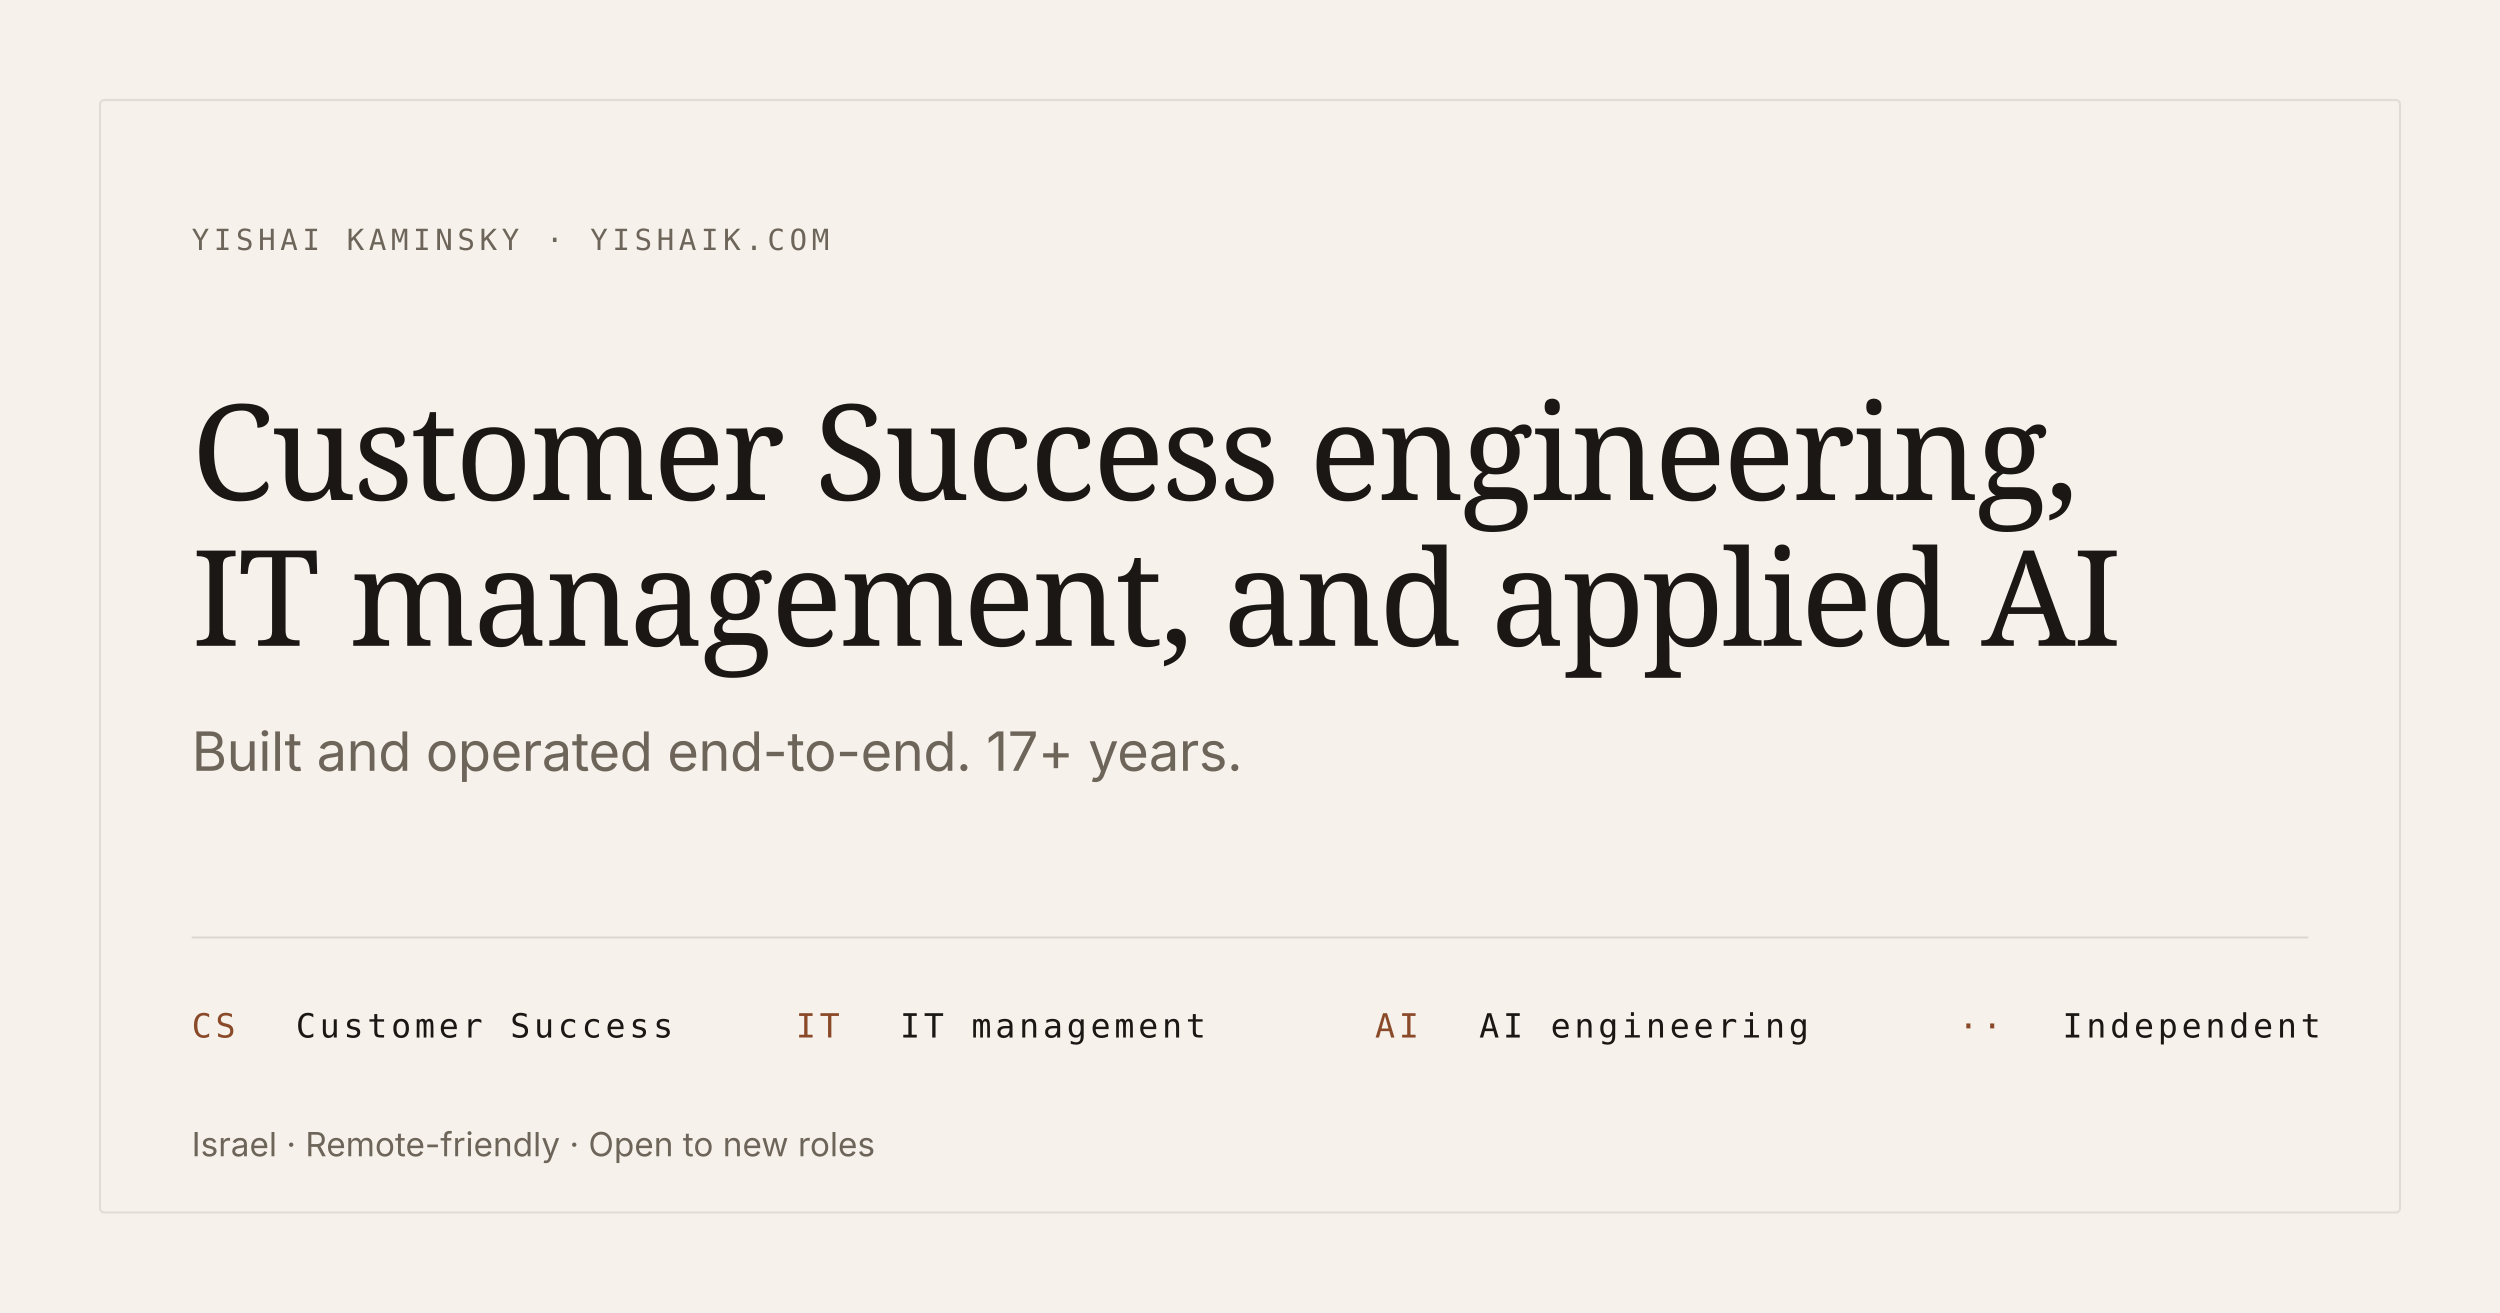
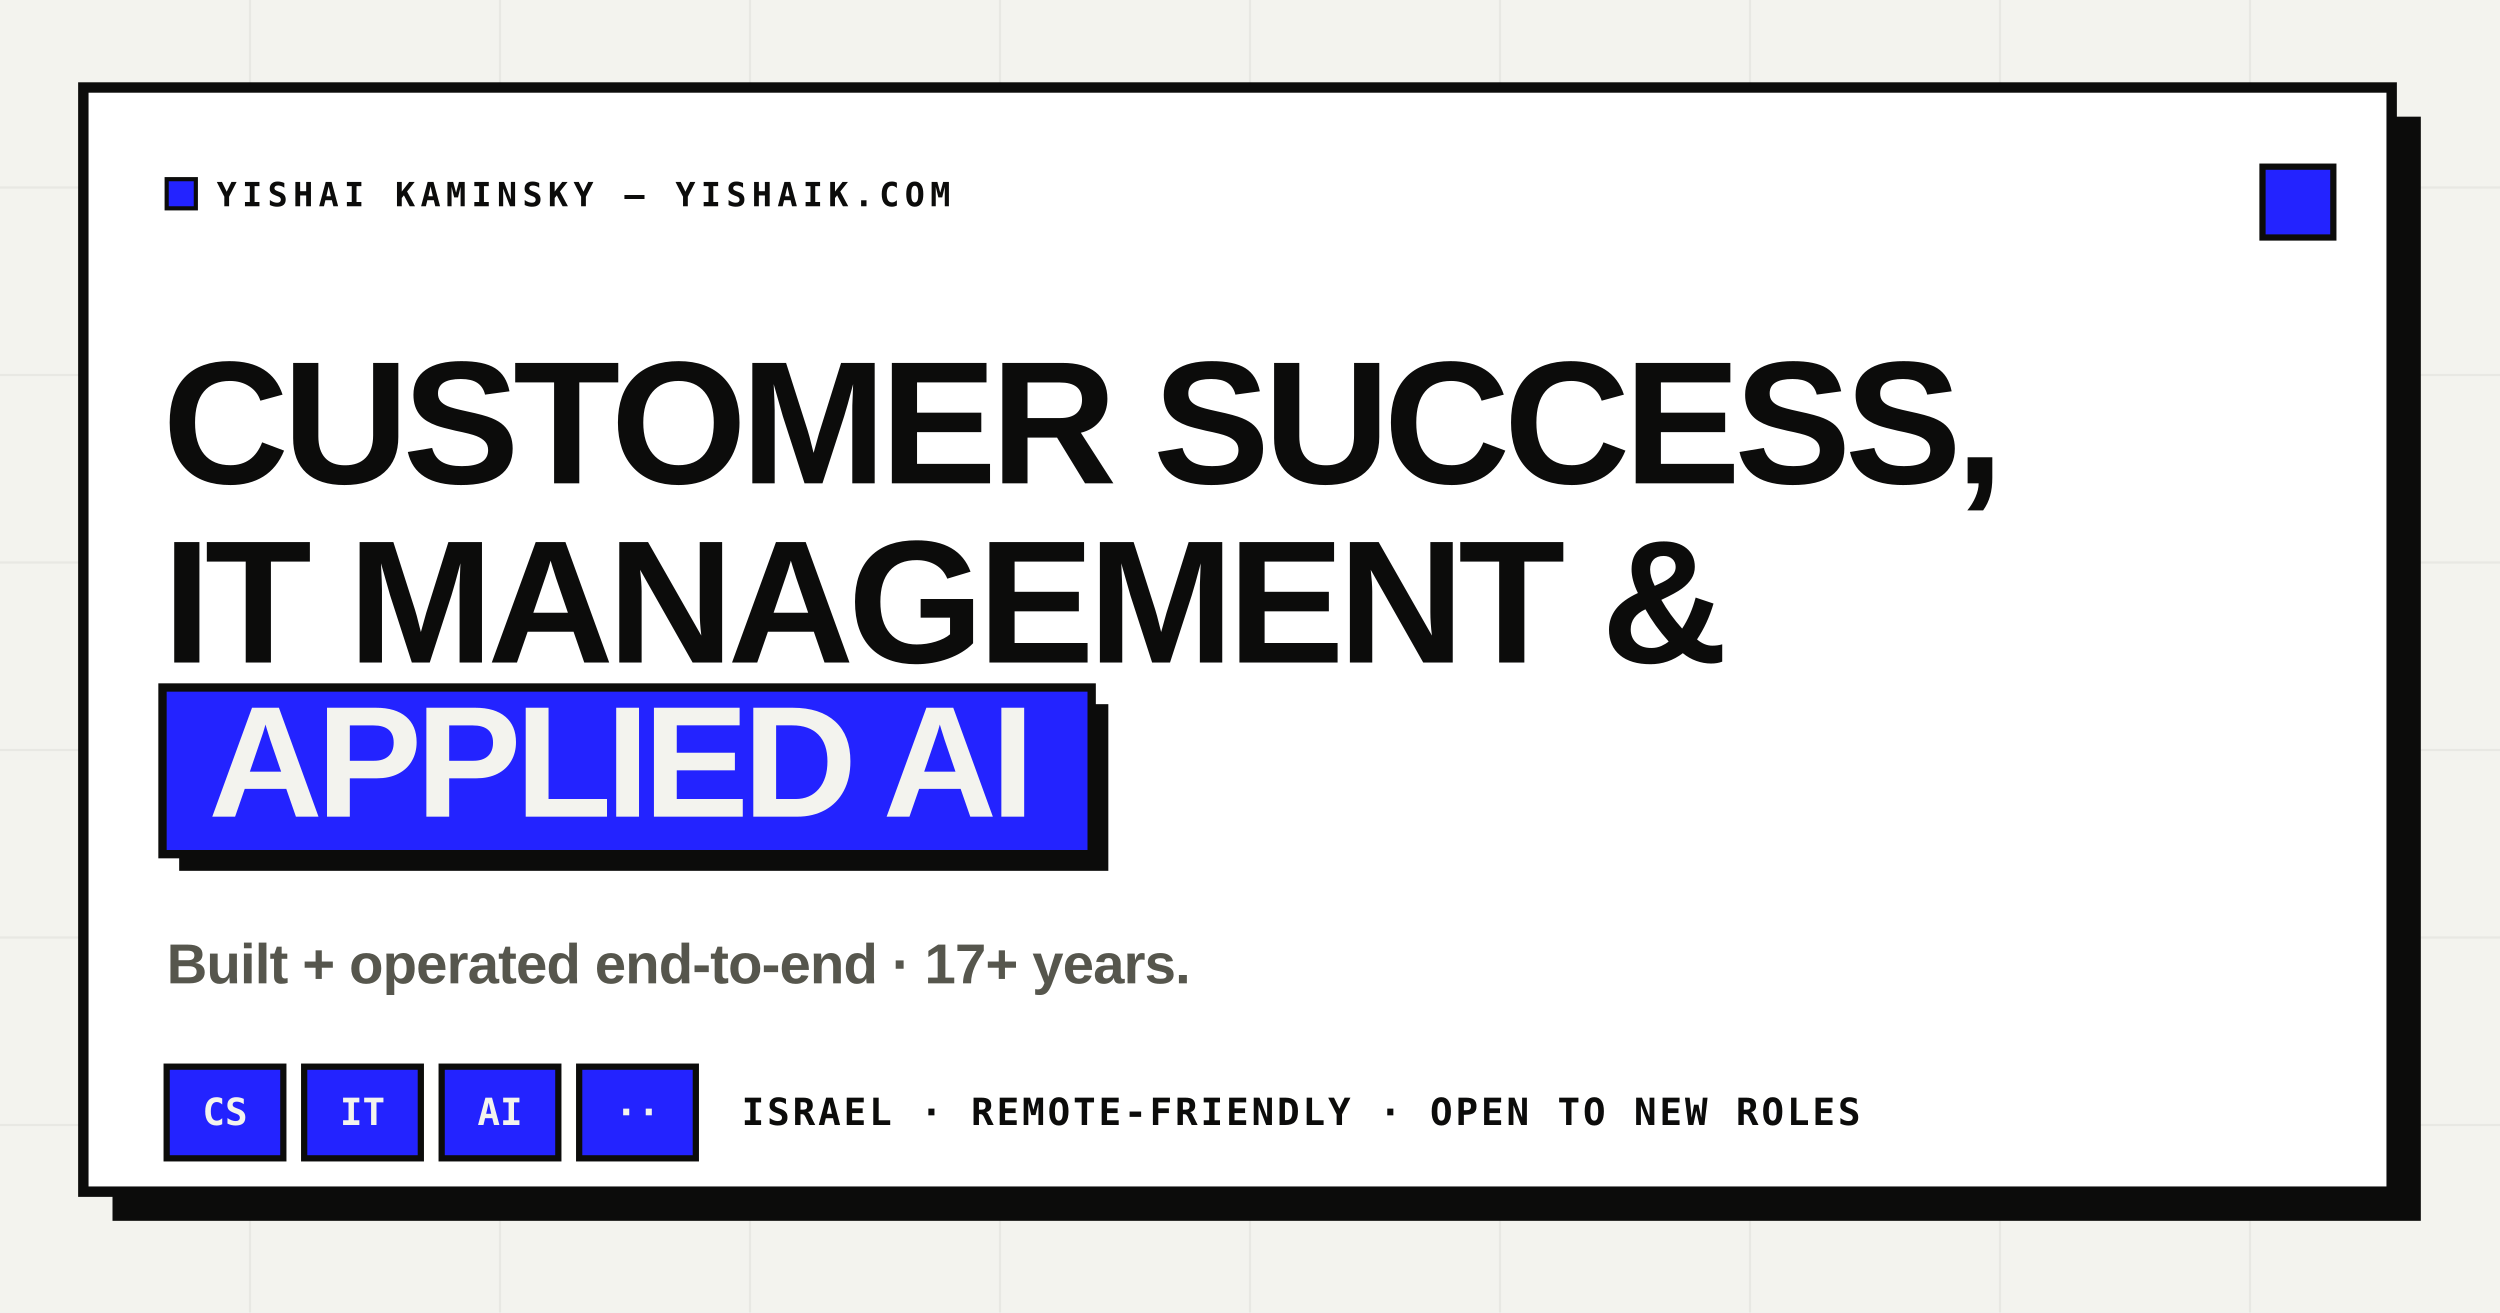
<svg xmlns="http://www.w3.org/2000/svg" width="1200" height="630" viewBox="0 0 1200 630" fill="none">
-   <rect width="1200" height="630" fill="#f6f2eb" />
-   <rect x="48" y="48" width="1104" height="534" rx="2" fill="none" stroke="rgba(26,23,20,0.10)" />
-   <g font-family="JetBrains Mono, ui-monospace, Menlo, monospace" font-size="14" fill="#6e655a" letter-spacing="2.2">
-     <text x="92" y="120" font-weight="500">YISHAI KAMINSKY · YISHAIK.COM</text>
+   <rect width="1200" height="630" fill="#f3f3ee" />
+   <g stroke="rgba(12,12,11,0.05)" stroke-width="1">
+     <path d="M0 90 H1200 M0 180 H1200 M0 270 H1200 M0 360 H1200 M0 450 H1200 M0 540 H1200" />
+     <path d="M120 0 V630 M240 0 V630 M360 0 V630 M480 0 V630 M600 0 V630 M720 0 V630 M840 0 V630 M960 0 V630 M1080 0 V630" />
  </g>
-   <g font-family="Fraunces, Georgia, serif" fill="#1a1714">
-     <text x="92" y="240" font-size="64" font-weight="400" letter-spacing="-1.2">Customer Success engineering,</text>
-     <text x="92" y="310" font-size="64" font-weight="400" letter-spacing="-1.2">IT management, and applied AI</text>
+   <rect x="54" y="56" width="1108" height="530" fill="#0c0c0b" />
+   <rect x="40" y="42" width="1108" height="530" fill="#ffffff" stroke="#0c0c0b" stroke-width="5" />
+   <rect x="1086" y="80" width="34" height="34" fill="#2323ff" stroke="#0c0c0b" stroke-width="3" />
+   <g font-family="'Space Mono', ui-monospace, Menlo, monospace" font-size="16" font-weight="700" fill="#0c0c0b" letter-spacing="2.6">
+     <rect x="80" y="86" width="14" height="14" fill="#2323ff" stroke="#0c0c0b" stroke-width="2" />
+     <text x="104" y="99">YISHAI KAMINSKY — YISHAIK.COM</text>
  </g>
-   <text x="92" y="370" font-family="Inter, Arial, sans-serif" font-size="26" font-weight="400" fill="#6e655a" letter-spacing="-0.2">
-     Built and operated end-to-end. 17+ years.
+   <g font-family="Archivo, 'Arial Black', Arial, sans-serif" font-weight="900" fill="#0c0c0b" letter-spacing="-3">
+     <text x="78" y="232" font-size="84">CUSTOMER SUCCESS,</text>
+     <text x="78" y="318" font-size="84">IT MANAGEMENT &amp;</text>
+   </g>
+   <rect x="86" y="338" width="446" height="80" fill="#0c0c0b" />
+   <rect x="78" y="330" width="446" height="80" fill="#2323ff" stroke="#0c0c0b" stroke-width="4" />
+   <text x="100" y="392" font-family="Archivo, 'Arial Black', Arial, sans-serif" font-weight="900" font-size="76" letter-spacing="-3" fill="#f3f3ee">APPLIED AI</text>
+   <text x="80" y="472" font-family="Archivo, Arial, sans-serif" font-size="27" font-weight="600" fill="#56564d" letter-spacing="-0.4">
+     Built + operated end-to-end · 17+ years.
  </text>
-   <line x1="92" y1="450" x2="1108" y2="450" stroke="rgba(26,23,20,0.12)" stroke-width="1" />
-   <g font-family="JetBrains Mono, ui-monospace, Menlo, monospace" font-size="16" letter-spacing="1.8">
-     <text x="92" y="498" fill="#8a4a2a" font-weight="500">CS</text>
-     <text x="142" y="498" fill="#1a1714">Customer Success</text>
-     <text x="382" y="498" fill="#8a4a2a" font-weight="500">IT</text>
-     <text x="432" y="498" fill="#1a1714">IT management</text>
-     <text x="660" y="498" fill="#8a4a2a" font-weight="500">AI</text>
-     <text x="710" y="498" fill="#1a1714">AI engineering</text>
-     <text x="940" y="498" fill="#8a4a2a" font-weight="500">··</text>
-     <text x="990" y="498" fill="#1a1714">Independent</text>
+   <g font-family="'Space Mono', ui-monospace, Menlo, monospace" font-weight="700" font-size="18">
+     <rect x="80" y="512" width="56" height="44" fill="#2323ff" stroke="#0c0c0b" stroke-width="3" />
+     <text x="108" y="540" fill="#f3f3ee" text-anchor="middle">CS</text>
+     <rect x="146" y="512" width="56" height="44" fill="#2323ff" stroke="#0c0c0b" stroke-width="3" />
+     <text x="174" y="540" fill="#f3f3ee" text-anchor="middle">IT</text>
+     <rect x="212" y="512" width="56" height="44" fill="#2323ff" stroke="#0c0c0b" stroke-width="3" />
+     <text x="240" y="540" fill="#f3f3ee" text-anchor="middle">AI</text>
+     <rect x="278" y="512" width="56" height="44" fill="#2323ff" stroke="#0c0c0b" stroke-width="3" />
+     <text x="306" y="540" fill="#f3f3ee" text-anchor="middle">··</text>
+     <text x="356" y="540" fill="#0c0c0b" letter-spacing="1.4">ISRAEL · REMOTE-FRIENDLY · OPEN TO NEW ROLES</text>
  </g>
-   <text x="92" y="555" font-family="Inter, Arial, sans-serif" font-size="16" fill="#6e655a">
-     Israel · Remote-friendly · Open to new roles
-   </text>
</svg>
